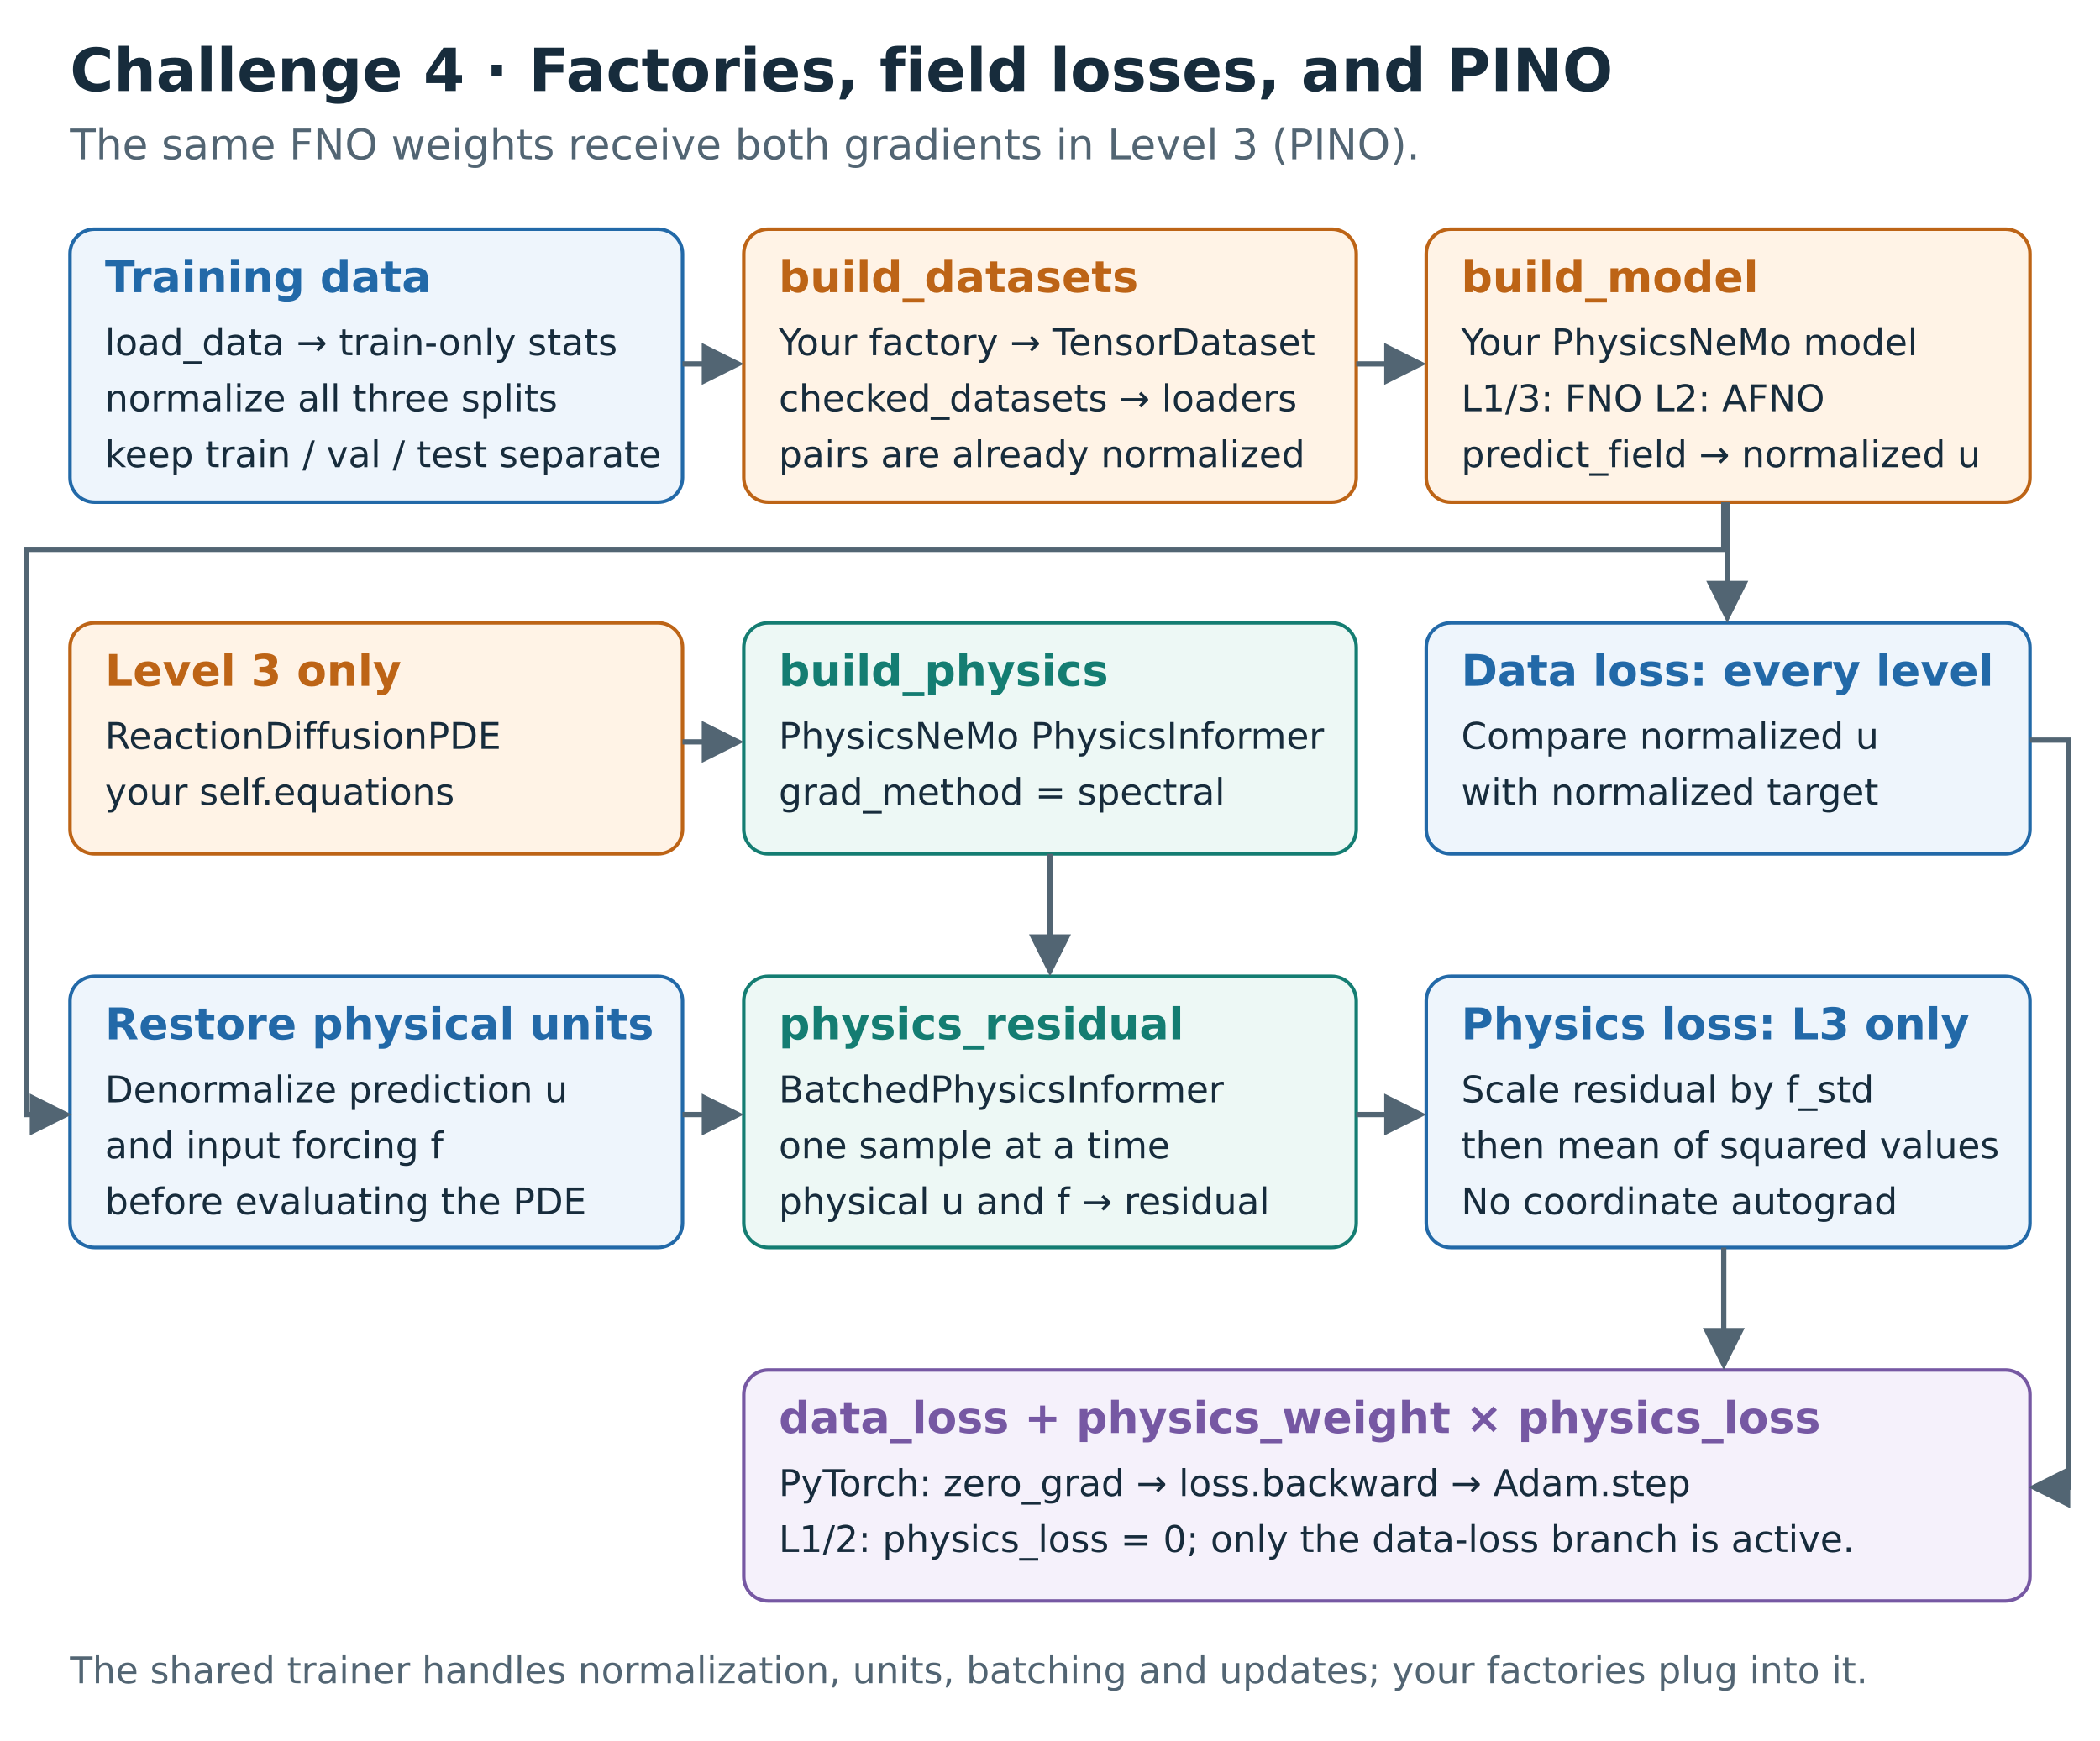
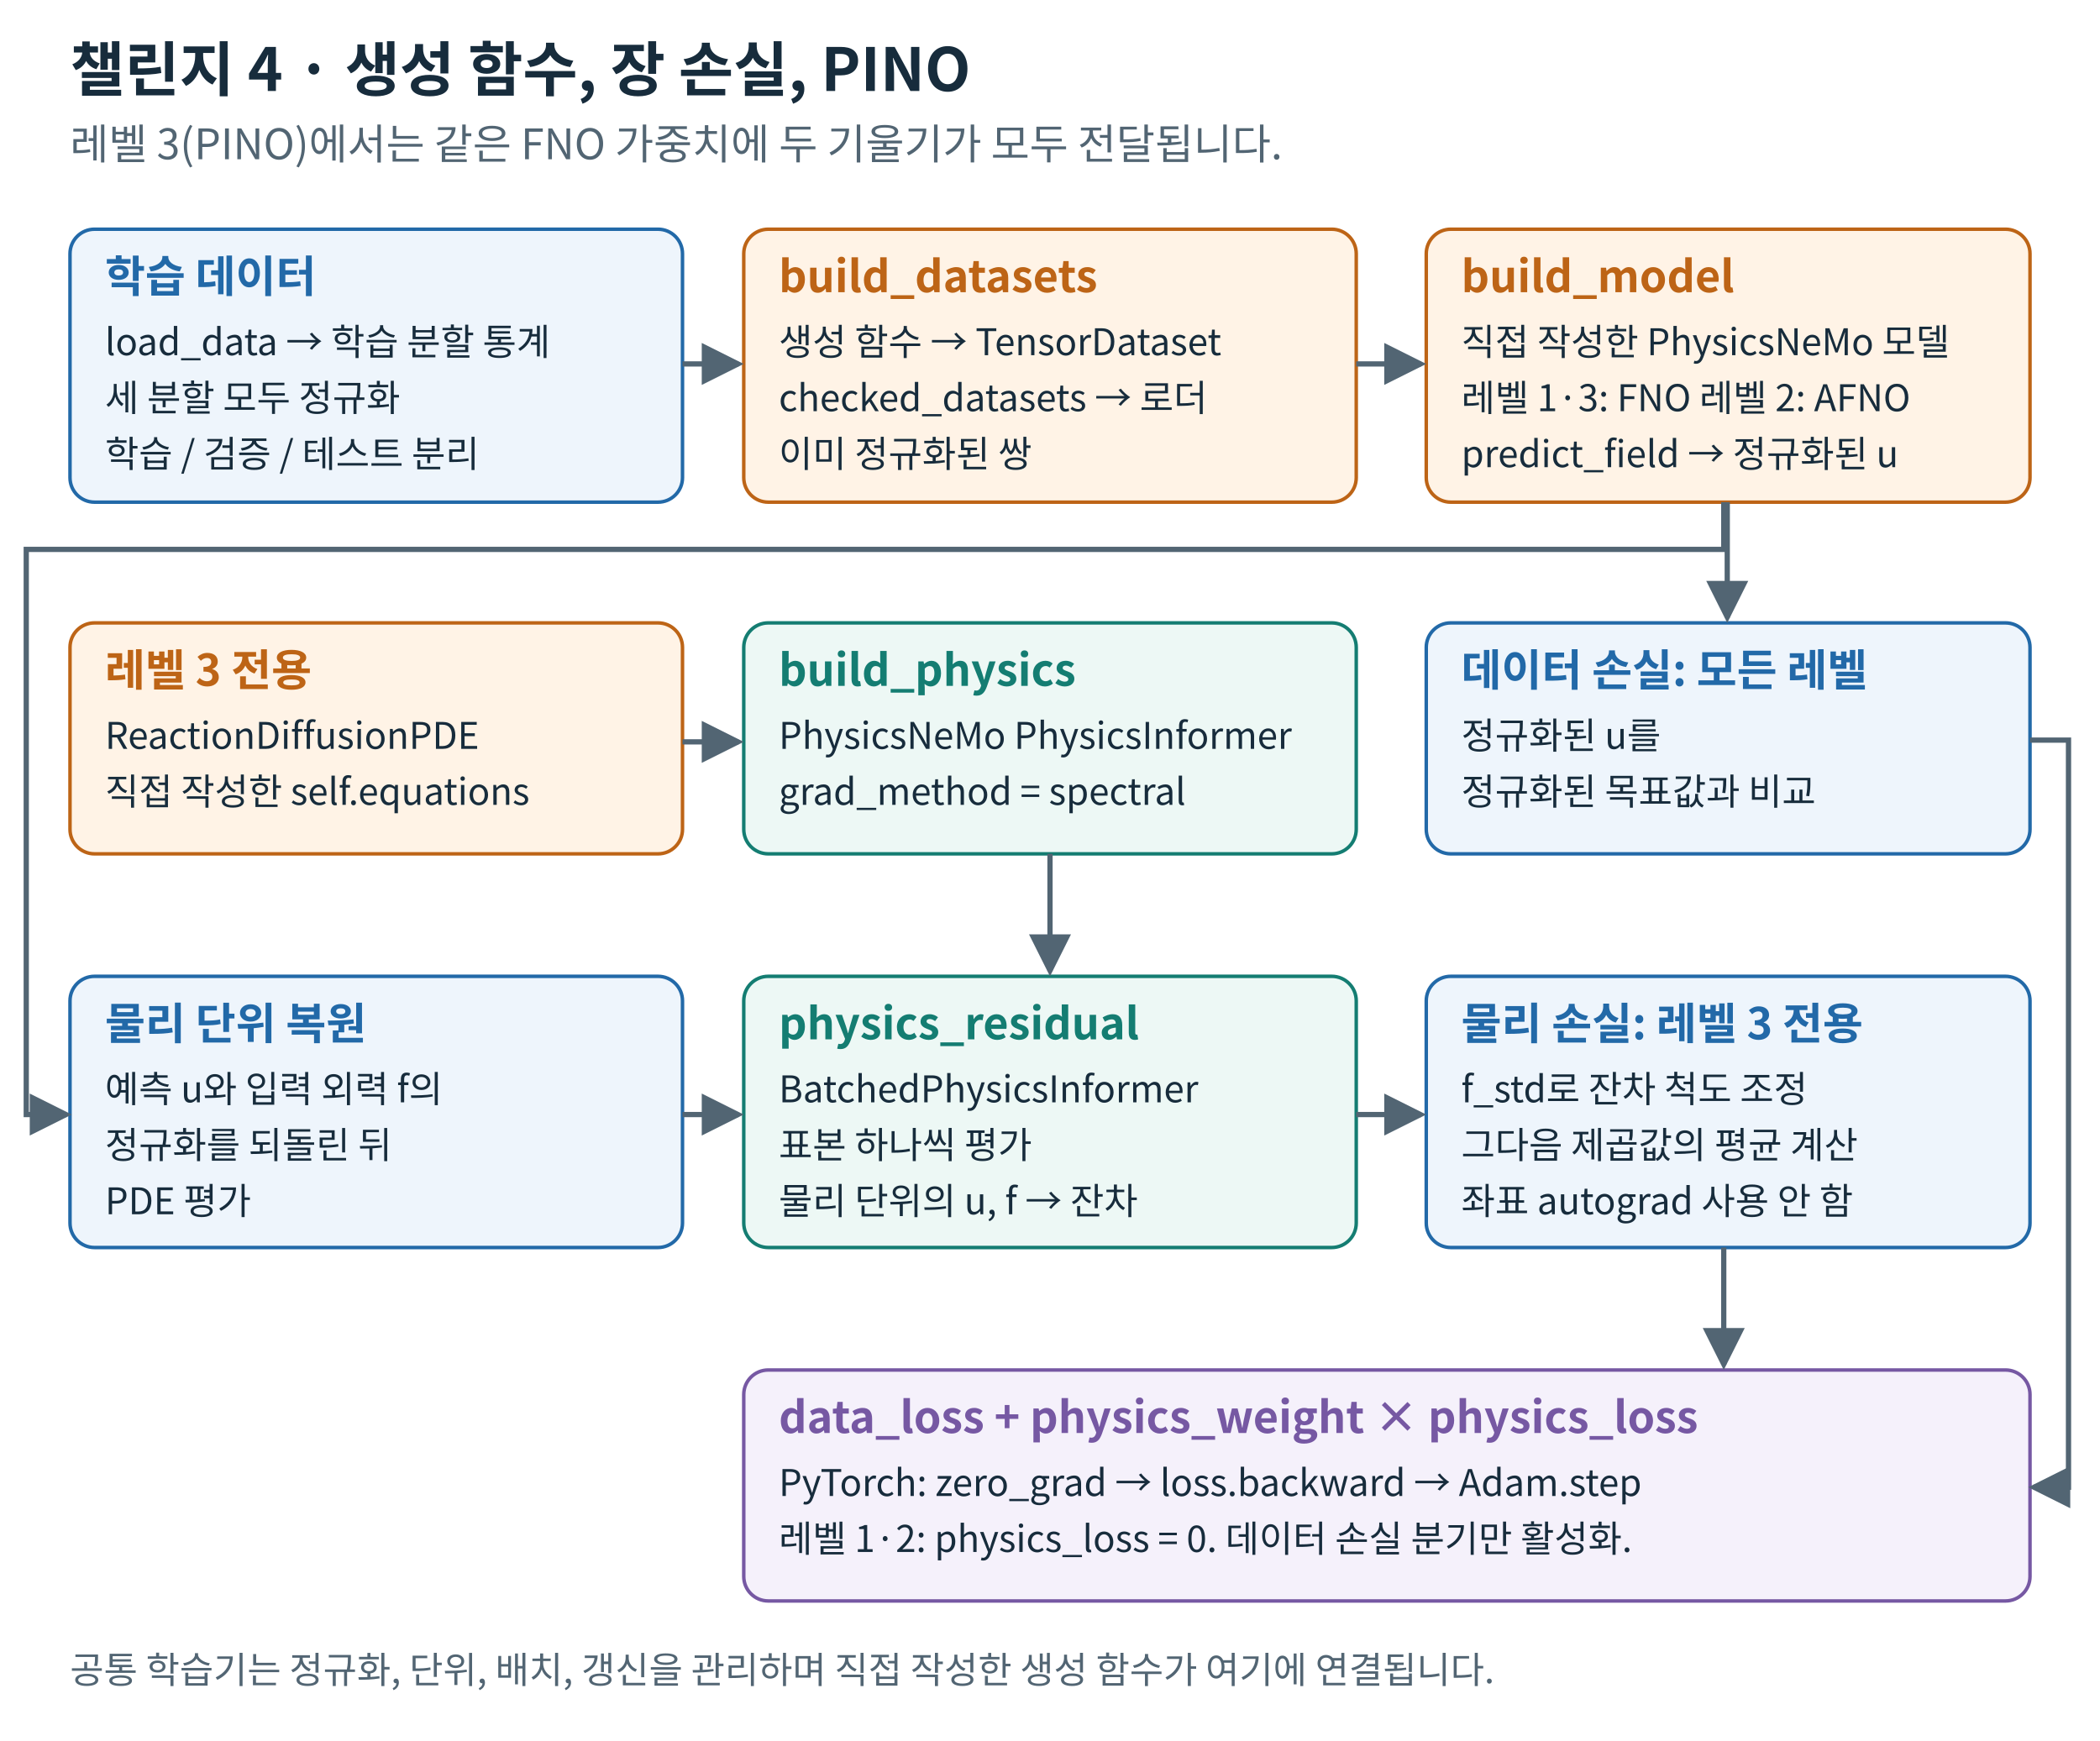
<svg xmlns="http://www.w3.org/2000/svg" width="1200" height="995" viewBox="0 0 1200 995" role="img" aria-labelledby="title desc">
  <defs>
    <marker id="arrow" markerWidth="8" markerHeight="8" refX="7" refY="4" orient="auto-start-reverse">
      <path d="M0,0 L8,4 L0,8Z" fill="#526573" />
    </marker>
  </defs>
  <rect width="1200" height="995" fill="#ffffff" />
-   <g font-family="DejaVu Sans, Arial, sans-serif">
-     <text x="40" y="52" font-size="34" fill="#172c3c" text-anchor="start" font-weight="650">Challenge 4 · Factories, field losses, and PINO</text>
-     <text x="40" y="91" font-size="24" fill="#526573" text-anchor="start" font-weight="400">The same FNO weights receive both gradients in Level 3 (PINO).</text>
+   <g font-family="Noto Sans CJK KR, Noto Sans KR, Malgun Gothic, Apple SD Gothic Neo, DejaVu Sans, Arial, sans-serif">
+     <text x="40" y="52" font-size="34" fill="#172c3c" text-anchor="start" font-weight="650">챌린지 4 · 생성 함수, 장 손실, PINO</text>
+     <text x="40" y="91" font-size="24" fill="#526573" text-anchor="start" font-weight="400">레벨 3(PINO)에서는 같은 FNO 가중치에 두 기울기가 모두 전달됩니다.</text>
    <rect x="40" y="131" width="350" height="156" rx="14" fill="#eef5fc" stroke="#2269a8" stroke-width="2" />
-     <text x="60" y="167" font-size="25" fill="#2269a8" text-anchor="start" font-weight="600">Training data</text>
-     <text x="60" y="203" font-size="21" fill="#172c3c" text-anchor="start" font-weight="400">load_data → train-only stats</text>
-     <text x="60" y="235" font-size="21" fill="#172c3c" text-anchor="start" font-weight="400">normalize all three splits</text>
-     <text x="60" y="267" font-size="21" fill="#172c3c" text-anchor="start" font-weight="400">keep train / val / test separate</text>
+     <text x="60" y="167" font-size="25" fill="#2269a8" text-anchor="start" font-weight="600">학습 데이터</text>
+     <text x="60" y="203" font-size="21" fill="#172c3c" text-anchor="start" font-weight="400">load_data → 학습 분할 통계</text>
+     <text x="60" y="235" font-size="21" fill="#172c3c" text-anchor="start" font-weight="400">세 분할 모두 정규화</text>
+     <text x="60" y="267" font-size="21" fill="#172c3c" text-anchor="start" font-weight="400">학습 / 검증 / 테스트 분리</text>
    <rect x="425" y="131" width="350" height="156" rx="14" fill="#fff3e6" stroke="#bd6416" stroke-width="2" />
    <text x="445" y="167" font-size="25" fill="#bd6416" text-anchor="start" font-weight="600">build_datasets</text>
-     <text x="445" y="203" font-size="21" fill="#172c3c" text-anchor="start" font-weight="400">Your factory → TensorDataset</text>
-     <text x="445" y="235" font-size="21" fill="#172c3c" text-anchor="start" font-weight="400">checked_datasets → loaders</text>
-     <text x="445" y="267" font-size="21" fill="#172c3c" text-anchor="start" font-weight="400">pairs are already normalized</text>
+     <text x="445" y="203" font-size="21" fill="#172c3c" text-anchor="start" font-weight="400">생성 함수 → TensorDataset</text>
+     <text x="445" y="235" font-size="21" fill="#172c3c" text-anchor="start" font-weight="400">checked_datasets → 로더</text>
+     <text x="445" y="267" font-size="21" fill="#172c3c" text-anchor="start" font-weight="400">이미 정규화된 쌍</text>
    <rect x="815" y="131" width="345" height="156" rx="14" fill="#fff3e6" stroke="#bd6416" stroke-width="2" />
    <text x="835" y="167" font-size="25" fill="#bd6416" text-anchor="start" font-weight="600">build_model</text>
-     <text x="835" y="203" font-size="21" fill="#172c3c" text-anchor="start" font-weight="400">Your PhysicsNeMo model</text>
-     <text x="835" y="235" font-size="21" fill="#172c3c" text-anchor="start" font-weight="400">L1/3: FNO    L2: AFNO</text>
-     <text x="835" y="267" font-size="21" fill="#172c3c" text-anchor="start" font-weight="400">predict_field → normalized u</text>
+     <text x="835" y="203" font-size="21" fill="#172c3c" text-anchor="start" font-weight="400">직접 작성한 PhysicsNeMo 모델</text>
+     <text x="835" y="235" font-size="21" fill="#172c3c" text-anchor="start" font-weight="400">레벨 1·3: FNO    레벨 2: AFNO</text>
+     <text x="835" y="267" font-size="21" fill="#172c3c" text-anchor="start" font-weight="400">predict_field → 정규화된 u</text>
    <path d="M390 208H422" fill="none" stroke="#526573" stroke-width="3" marker-end="url(#arrow)" />
    <path d="M775 208H812" fill="none" stroke="#526573" stroke-width="3" marker-end="url(#arrow)" />
    <rect x="815" y="356" width="345" height="132" rx="14" fill="#eef5fc" stroke="#2269a8" stroke-width="2" />
-     <text x="835" y="392" font-size="25" fill="#2269a8" text-anchor="start" font-weight="600">Data loss: every level</text>
-     <text x="835" y="428" font-size="21" fill="#172c3c" text-anchor="start" font-weight="400">Compare normalized u</text>
-     <text x="835" y="460" font-size="21" fill="#172c3c" text-anchor="start" font-weight="400">with normalized target</text>
+     <text x="835" y="392" font-size="25" fill="#2269a8" text-anchor="start" font-weight="600">데이터 손실: 모든 레벨</text>
+     <text x="835" y="428" font-size="21" fill="#172c3c" text-anchor="start" font-weight="400">정규화된 u를</text>
+     <text x="835" y="460" font-size="21" fill="#172c3c" text-anchor="start" font-weight="400">정규화된 목표값과 비교</text>
    <path d="M987 287V353" fill="none" stroke="#526573" stroke-width="3" marker-end="url(#arrow)" />
    <rect x="40" y="356" width="350" height="132" rx="14" fill="#fff3e6" stroke="#bd6416" stroke-width="2" />
-     <text x="60" y="392" font-size="25" fill="#bd6416" text-anchor="start" font-weight="600">Level 3 only</text>
+     <text x="60" y="392" font-size="25" fill="#bd6416" text-anchor="start" font-weight="600">레벨 3 전용</text>
    <text x="60" y="428" font-size="21" fill="#172c3c" text-anchor="start" font-weight="400">ReactionDiffusionPDE</text>
-     <text x="60" y="460" font-size="21" fill="#172c3c" text-anchor="start" font-weight="400">your self.equations</text>
+     <text x="60" y="460" font-size="21" fill="#172c3c" text-anchor="start" font-weight="400">직접 작성한 self.equations</text>
    <rect x="425" y="356" width="350" height="132" rx="14" fill="#edf8f5" stroke="#147d72" stroke-width="2" />
    <text x="445" y="392" font-size="25" fill="#147d72" text-anchor="start" font-weight="600">build_physics</text>
    <text x="445" y="428" font-size="21" fill="#172c3c" text-anchor="start" font-weight="400">PhysicsNeMo PhysicsInformer</text>
    <text x="445" y="460" font-size="21" fill="#172c3c" text-anchor="start" font-weight="400">grad_method = spectral</text>
    <path d="M390 424H422" fill="none" stroke="#526573" stroke-width="3" marker-end="url(#arrow)" />
    <rect x="425" y="558" width="350" height="155" rx="14" fill="#edf8f5" stroke="#147d72" stroke-width="2" />
    <text x="445" y="594" font-size="25" fill="#147d72" text-anchor="start" font-weight="600">physics_residual</text>
    <text x="445" y="630" font-size="21" fill="#172c3c" text-anchor="start" font-weight="400">BatchedPhysicsInformer</text>
-     <text x="445" y="662" font-size="21" fill="#172c3c" text-anchor="start" font-weight="400">one sample at a time</text>
-     <text x="445" y="694" font-size="21" fill="#172c3c" text-anchor="start" font-weight="400">physical u and f → residual</text>
+     <text x="445" y="662" font-size="21" fill="#172c3c" text-anchor="start" font-weight="400">표본 하나씩 평가</text>
+     <text x="445" y="694" font-size="21" fill="#172c3c" text-anchor="start" font-weight="400">물리 단위의 u, f → 잔차</text>
    <path d="M600 488V555" fill="none" stroke="#526573" stroke-width="3" marker-end="url(#arrow)" />
    <rect x="40" y="558" width="350" height="155" rx="14" fill="#eef5fc" stroke="#2269a8" stroke-width="2" />
-     <text x="60" y="594" font-size="25" fill="#2269a8" text-anchor="start" font-weight="600">Restore physical units</text>
-     <text x="60" y="630" font-size="21" fill="#172c3c" text-anchor="start" font-weight="400">Denormalize prediction u</text>
-     <text x="60" y="662" font-size="21" fill="#172c3c" text-anchor="start" font-weight="400">and input forcing f</text>
-     <text x="60" y="694" font-size="21" fill="#172c3c" text-anchor="start" font-weight="400">before evaluating the PDE</text>
+     <text x="60" y="594" font-size="25" fill="#2269a8" text-anchor="start" font-weight="600">물리 단위 복원</text>
+     <text x="60" y="630" font-size="21" fill="#172c3c" text-anchor="start" font-weight="400">예측 u와 입력 외력 f의</text>
+     <text x="60" y="662" font-size="21" fill="#172c3c" text-anchor="start" font-weight="400">정규화를 되돌린 뒤</text>
+     <text x="60" y="694" font-size="21" fill="#172c3c" text-anchor="start" font-weight="400">PDE 평가</text>
    <path d="M985 287V314H15V637H38" fill="none" stroke="#526573" stroke-width="3" marker-end="url(#arrow)" />
    <path d="M390 637H422" fill="none" stroke="#526573" stroke-width="3" marker-end="url(#arrow)" />
    <rect x="815" y="558" width="345" height="155" rx="14" fill="#eef5fc" stroke="#2269a8" stroke-width="2" />
-     <text x="835" y="594" font-size="25" fill="#2269a8" text-anchor="start" font-weight="600">Physics loss: L3 only</text>
-     <text x="835" y="630" font-size="21" fill="#172c3c" text-anchor="start" font-weight="400">Scale residual by f_std</text>
-     <text x="835" y="662" font-size="21" fill="#172c3c" text-anchor="start" font-weight="400">then mean of squared values</text>
-     <text x="835" y="694" font-size="21" fill="#172c3c" text-anchor="start" font-weight="400">No coordinate autograd</text>
+     <text x="835" y="594" font-size="25" fill="#2269a8" text-anchor="start" font-weight="600">물리 손실: 레벨 3 전용</text>
+     <text x="835" y="630" font-size="21" fill="#172c3c" text-anchor="start" font-weight="400">f_std로 잔차 척도 조정</text>
+     <text x="835" y="662" font-size="21" fill="#172c3c" text-anchor="start" font-weight="400">그다음 제곱값의 평균 계산</text>
+     <text x="835" y="694" font-size="21" fill="#172c3c" text-anchor="start" font-weight="400">좌표 autograd 사용 안 함</text>
    <path d="M775 637H812" fill="none" stroke="#526573" stroke-width="3" marker-end="url(#arrow)" />
    <rect x="425" y="783" width="735" height="132" rx="14" fill="#f5f1fb" stroke="#7658a3" stroke-width="2" />
    <text x="445" y="819" font-size="25" fill="#7658a3" text-anchor="start" font-weight="600">data_loss + physics_weight × physics_loss</text>
    <text x="445" y="855" font-size="21" fill="#172c3c" text-anchor="start" font-weight="400">PyTorch: zero_grad → loss.backward → Adam.step</text>
-     <text x="445" y="887" font-size="21" fill="#172c3c" text-anchor="start" font-weight="400">L1/2: physics_loss = 0; only the data-loss branch is active.</text>
+     <text x="445" y="887" font-size="21" fill="#172c3c" text-anchor="start" font-weight="400">레벨 1·2: physics_loss = 0. 데이터 손실 분기만 활성화.</text>
    <path d="M985 713V780" fill="none" stroke="#526573" stroke-width="3" marker-end="url(#arrow)" />
    <path d="M1160 423H1182V850H1162" fill="none" stroke="#526573" stroke-width="3" marker-end="url(#arrow)" />
-     <text x="40" y="962" font-size="21" fill="#526573" text-anchor="start" font-weight="400">The shared trainer handles normalization, units, batching and updates; your factories plug into it.</text>
+     <text x="40" y="962" font-size="21" fill="#526573" text-anchor="start" font-weight="400">공통 학습기는 정규화, 단위, 배치, 갱신을 관리하며 직접 작성한 생성 함수가 여기에 연결됩니다.</text>
  </g>
</svg>
